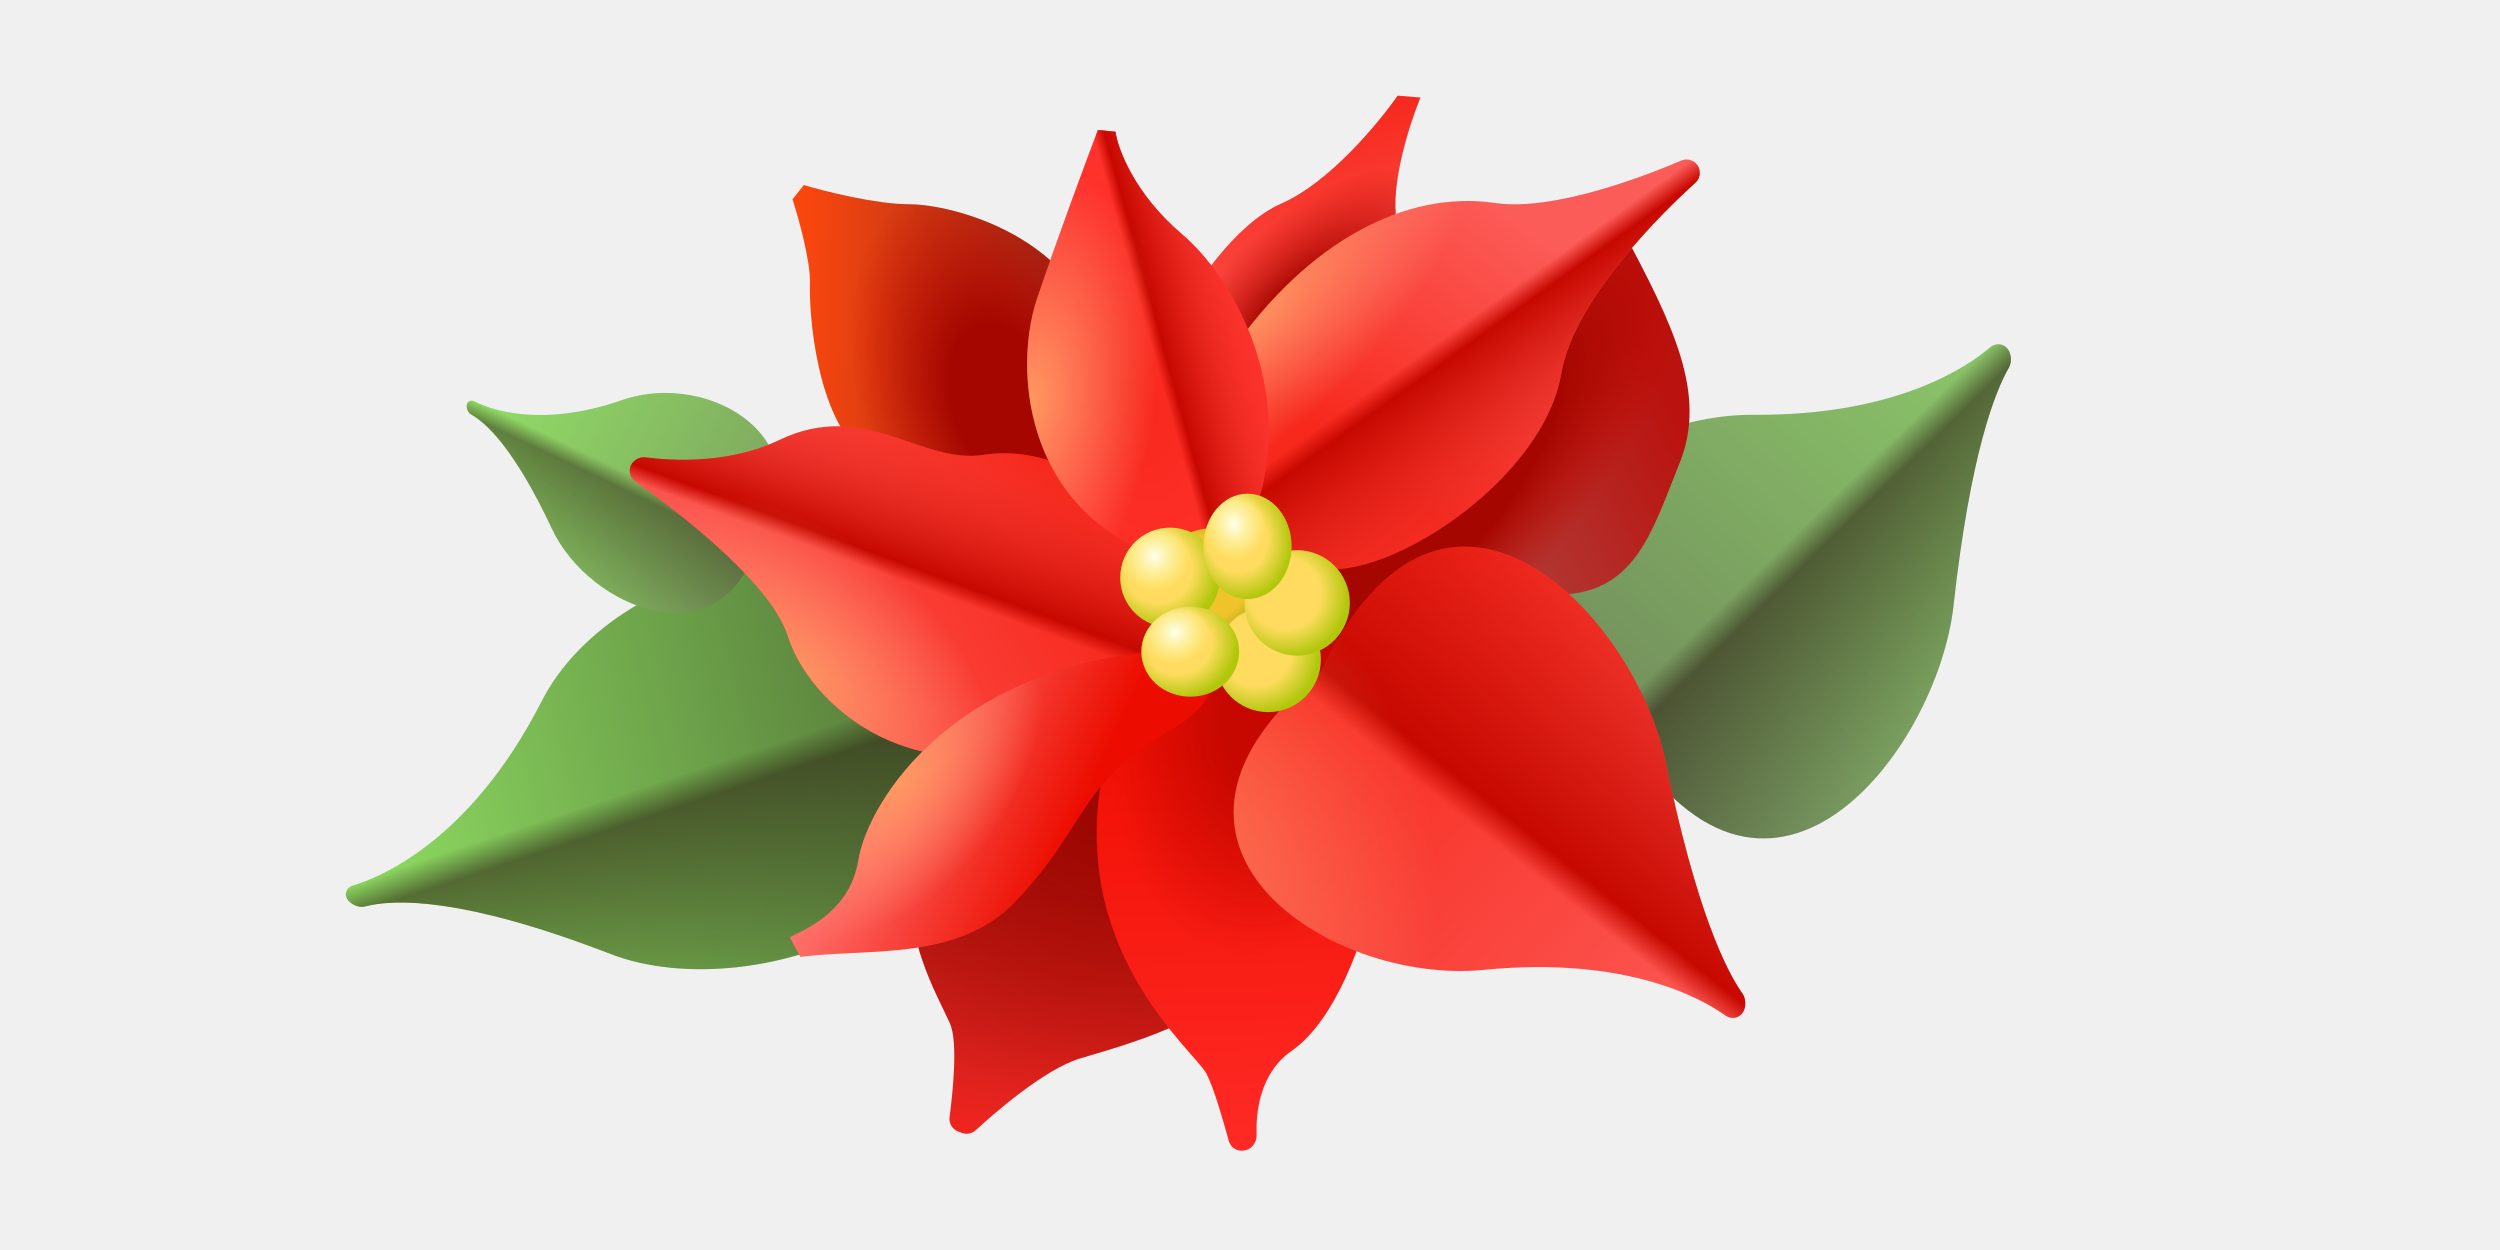
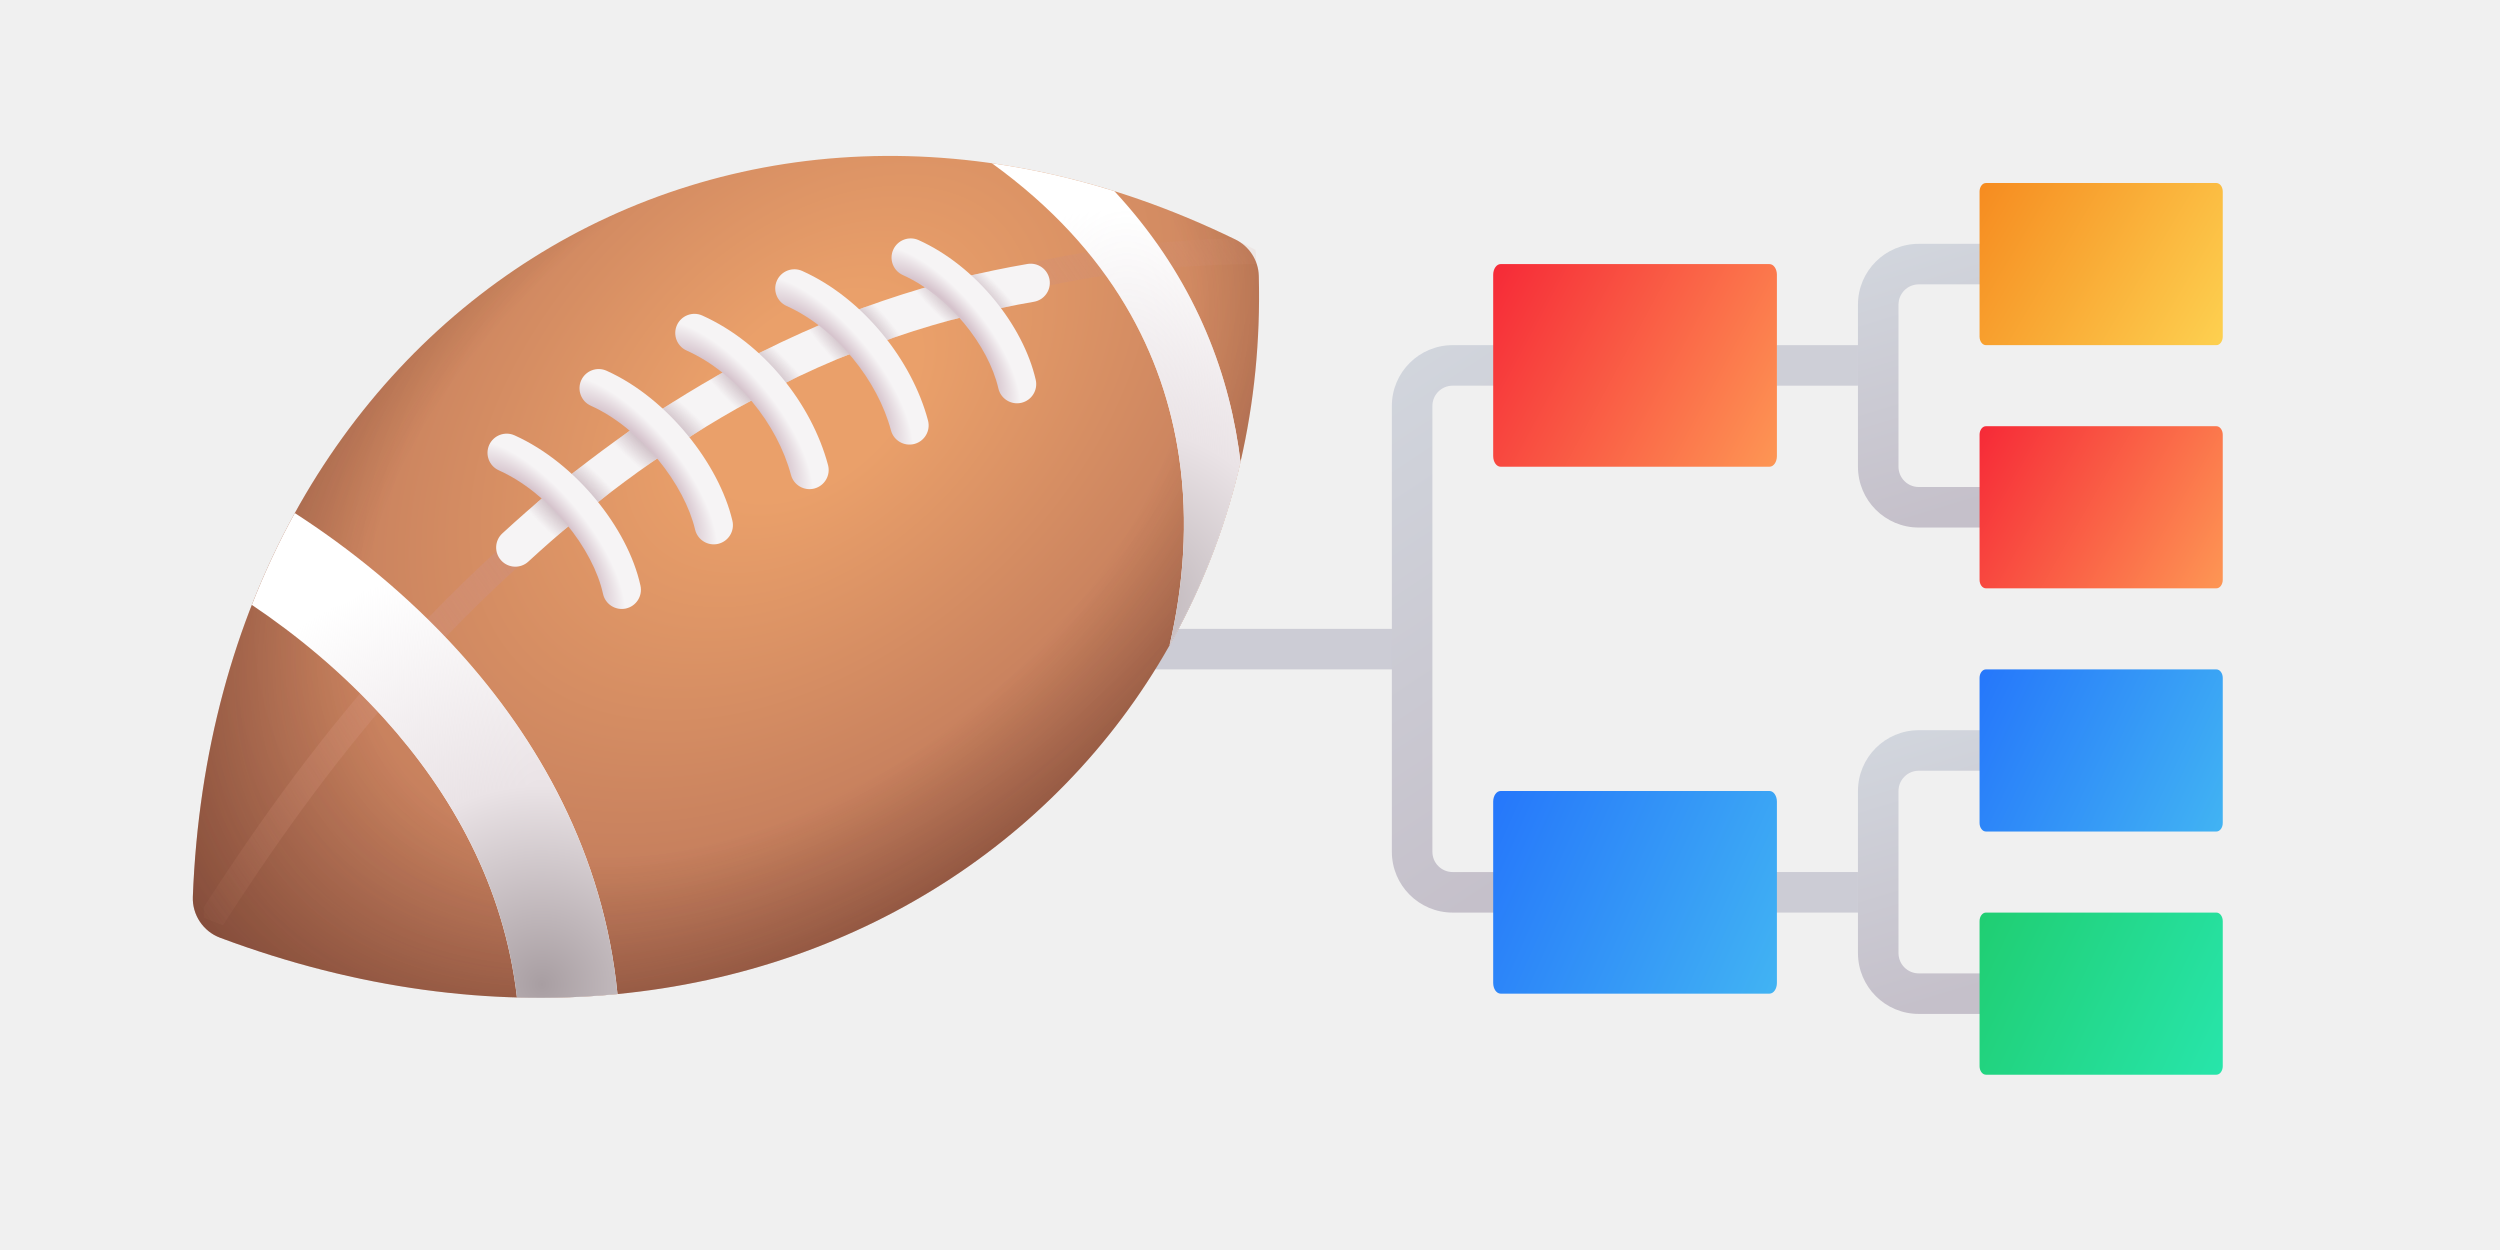
<svg xmlns="http://www.w3.org/2000/svg" viewBox="0 0 240 120" fill="none">
-   <path d="M168.336 39.821C153.294 39.707 133.747 55.357 155.365 69.719C169.451 93.654 185.973 72.235 187.539 58.132C189.161 43.525 191.531 37.59 192.847 35.312C193.234 34.643 193.065 33.574 192.392 33.194C191.955 32.947 191.405 33.028 191.026 33.356C189.053 35.064 182.212 39.926 168.336 39.821Z" fill="url(#paint0_linear_1515_35568)" />
-   <path d="M168.336 39.821C153.294 39.707 133.747 55.357 155.365 69.719C169.451 93.654 185.973 72.235 187.539 58.132C189.161 43.525 191.531 37.59 192.847 35.312C193.234 34.643 193.065 33.574 192.392 33.194C191.955 32.947 191.405 33.028 191.026 33.356C189.053 35.064 182.212 39.926 168.336 39.821Z" fill="url(#paint1_linear_1515_35568)" />
-   <path d="M51.995 67.321C59.255 53.092 86.549 46.915 90 68C99.579 86.894 72.674 97.016 58.619 91.585C44.311 86.055 37.756 86.297 35.016 87.028C34.315 87.215 33.228 86.618 33.203 85.893C33.188 85.487 33.47 85.126 33.861 85.011C36.343 84.281 45.098 80.839 51.995 67.321Z" fill="url(#paint2_linear_1515_35568)" />
-   <path d="M51.995 67.321C59.255 53.092 86.549 46.915 90 68C99.579 86.894 72.674 97.016 58.619 91.585C44.311 86.055 37.756 86.297 35.016 87.028C34.315 87.215 33.228 86.618 33.203 85.893C33.188 85.487 33.47 85.126 33.861 85.011C36.343 84.281 45.098 80.839 51.995 67.321Z" fill="url(#paint3_linear_1515_35568)" />
-   <path d="M59.73 38.401C68.187 35.463 79.481 42.354 72.695 52.219C69.237 63.578 56.57 58.434 52.994 50.783C49.353 42.995 46.608 40.549 45.216 39.782C44.86 39.585 44.652 38.922 44.923 38.619C45.075 38.449 45.329 38.413 45.532 38.518C46.819 39.186 51.695 41.191 59.73 38.401Z" fill="url(#paint4_linear_1515_35568)" />
-   <path d="M59.73 38.401C68.187 35.463 79.481 42.354 72.695 52.219C69.237 63.578 56.57 58.434 52.994 50.783C49.353 42.995 46.608 40.549 45.216 39.782C44.86 39.585 44.652 38.922 44.923 38.619C45.075 38.449 45.329 38.413 45.532 38.518C46.819 39.186 51.695 41.191 59.73 38.401Z" fill="url(#paint5_linear_1515_35568)" />
-   <path d="M161.242 44.45C163.927 37.815 160.61 31.18 155.713 22.017L118.272 52.506L123.802 65.934C130.015 63.986 142.759 56.961 149.078 57.087C156.976 57.245 158.556 51.084 161.242 44.45Z" fill="url(#paint6_linear_1515_35568)" />
-   <path d="M161.242 44.45C163.927 37.815 160.61 31.18 155.713 22.017L118.272 52.506L123.802 65.934C130.015 63.986 142.759 56.961 149.078 57.087C156.976 57.245 158.556 51.084 161.242 44.45Z" fill="url(#paint7_radial_1515_35568)" />
-   <path d="M123.044 19.521C118.492 21.514 114.513 27.673 113.093 30.504L118.668 36.607C124.068 32.939 134.71 24.728 134.079 21.225C133.448 17.723 135.339 11.857 136.363 9.362L134.171 9.181C132.358 11.798 127.596 17.529 123.044 19.521Z" fill="url(#paint8_linear_1515_35568)" />
-   <path d="M123.044 19.521C118.492 21.514 114.513 27.673 113.093 30.504L118.668 36.607C124.068 32.939 134.71 24.728 134.079 21.225C133.448 17.723 135.339 11.857 136.363 9.362L134.171 9.181C132.358 11.798 127.596 17.529 123.044 19.521Z" fill="url(#paint9_radial_1515_35568)" />
-   <path d="M77.754 27.226C77.655 29.835 78.298 40.206 83.077 43.814C90.165 50.663 102.217 54.47 107.257 53.898C107.666 52.093 107.83 42.982 106.019 33.933C103.756 22.621 91.337 19.617 87.302 19.607C84.074 19.599 79.2 18.374 77.167 17.763L76.08 19.131C76.671 20.96 77.832 25.139 77.754 27.226Z" fill="url(#paint10_linear_1515_35568)" />
-   <path d="M77.754 27.226C77.655 29.835 78.298 40.206 83.077 43.814C90.165 50.663 102.217 54.47 107.257 53.898C107.666 52.093 107.83 42.982 106.019 33.933C103.756 22.621 91.337 19.617 87.302 19.607C84.074 19.599 79.2 18.374 77.167 17.763L76.08 19.131C76.671 20.96 77.832 25.139 77.754 27.226Z" fill="url(#paint11_radial_1515_35568)" />
-   <path d="M91.194 98.241C89.9 95.377 86.708 89.937 87.705 84.423L111.284 45.378C118.913 45.166 122.865 73.097 123.757 83.279C124.873 96.008 109.847 99.749 103.692 101.606C100.248 102.645 95.343 106.961 93.674 108.496C93.314 108.826 92.801 108.93 92.344 108.758L91.975 108.618C91.415 108.407 91.079 107.833 91.157 107.239C91.445 105.066 91.997 100.019 91.194 98.241Z" fill="url(#paint12_linear_1515_35568)" />
-   <path d="M91.194 98.241C89.9 95.377 86.708 89.937 87.705 84.423L111.284 45.378C118.913 45.166 122.865 73.097 123.757 83.279C124.873 96.008 109.847 99.749 103.692 101.606C100.248 102.645 95.343 106.961 93.674 108.496C93.314 108.826 92.801 108.93 92.344 108.758L91.975 108.618C91.415 108.407 91.079 107.833 91.157 107.239C91.445 105.066 91.997 100.019 91.194 98.241Z" fill="url(#paint13_radial_1515_35568)" />
-   <path d="M115.816 103.064C114.612 100.813 102.21 91.052 106.001 73.517L119.803 63.2L125.786 58.401L131.265 64.785L131.74 86.191C130.979 89.825 128.365 97.852 123.997 100.881C120.878 103.045 120.56 106.923 120.633 108.964C120.659 109.692 120.141 110.371 119.416 110.451L119.334 110.461C118.708 110.53 118.126 110.13 117.961 109.522C117.489 107.781 116.519 104.378 115.816 103.064Z" fill="url(#paint14_linear_1515_35568)" />
-   <path d="M115.816 103.064C114.612 100.813 102.21 91.052 106.001 73.517L119.803 63.2L125.786 58.401L131.265 64.785L131.74 86.191C130.979 89.825 128.365 97.852 123.997 100.881C120.878 103.045 120.56 106.923 120.633 108.964C120.659 109.692 120.141 110.371 119.416 110.451L119.334 110.461C118.708 110.53 118.126 110.13 117.961 109.522C117.489 107.781 116.519 104.378 115.816 103.064Z" fill="url(#paint15_radial_1515_35568)" />
-   <path d="M94.418 43.66C100.421 42.712 110.058 46.029 111.322 59.773C111.642 63.263 112.333 63.501 102.475 69.568C90.153 77.15 78.147 68.936 75.619 61.037C73.844 55.488 63.492 47.99 60.995 46.245C60.657 46.008 60.454 45.623 60.454 45.21C60.454 44.414 61.191 43.808 61.979 43.909C64.574 44.241 70.03 44.545 74.829 42.238C83.044 38.289 88.415 44.608 94.418 43.66Z" fill="url(#paint16_linear_1515_35568)" />
-   <path d="M94.418 43.66C100.421 42.712 110.058 46.029 111.322 59.773C111.642 63.263 112.333 63.501 102.475 69.568C90.153 77.15 78.147 68.936 75.619 61.037C73.844 55.488 63.492 47.99 60.995 46.245C60.657 46.008 60.454 45.623 60.454 45.21C60.454 44.414 61.191 43.808 61.979 43.909C64.574 44.241 70.03 44.545 74.829 42.238C83.044 38.289 88.415 44.608 94.418 43.66Z" fill="url(#paint17_linear_1515_35568)" />
-   <path d="M94.418 43.66C100.421 42.712 110.058 46.029 111.322 59.773C111.642 63.263 112.333 63.501 102.475 69.568C90.153 77.15 78.147 68.936 75.619 61.037C73.844 55.488 63.492 47.99 60.995 46.245C60.657 46.008 60.454 45.623 60.454 45.21C60.454 44.414 61.191 43.808 61.979 43.909C64.574 44.241 70.03 44.545 74.829 42.238C83.044 38.289 88.415 44.608 94.418 43.66Z" fill="url(#paint18_radial_1515_35568)" />
-   <path d="M82.404 82.573C83.352 76.803 91.892 63.301 113.223 62.388C115.753 63.318 119.082 66.186 112.154 70.214C103.494 75.249 104.369 79.355 97.487 86.547C91.982 92.3 83.484 91.012 76.832 91.857L75.815 89.965C77.916 88.976 81.647 87.189 82.404 82.573Z" fill="url(#paint19_linear_1515_35568)" />
-   <path d="M82.404 82.573C83.352 76.803 91.892 63.301 113.223 62.388C115.753 63.318 119.082 66.186 112.154 70.214C103.494 75.249 104.369 79.355 97.487 86.547C91.982 92.3 83.484 91.012 76.832 91.857L75.815 89.965C77.916 88.976 81.647 87.189 82.404 82.573Z" fill="url(#paint20_radial_1515_35568)" />
-   <path d="M143.549 19.489C135.018 18.226 125.54 23.123 118.115 33.865C111.006 44.608 120.326 50.611 125.224 53.928C130.496 57.499 147.972 46.977 149.868 35.919C151.118 28.623 159.762 20.252 162.753 17.542C163.297 17.05 163.324 16.2 162.806 15.682C162.436 15.312 161.874 15.21 161.393 15.417C158.629 16.603 149.31 20.343 143.549 19.489Z" fill="url(#paint21_linear_1515_35568)" />
-   <path d="M143.549 19.489C135.018 18.226 125.54 23.123 118.115 33.865C111.006 44.608 120.326 50.611 125.224 53.928C130.496 57.499 147.972 46.977 149.868 35.919C151.118 28.623 159.762 20.252 162.753 17.542C163.297 17.05 163.324 16.2 162.806 15.682C162.436 15.312 161.874 15.21 161.393 15.417C158.629 16.603 149.31 20.343 143.549 19.489Z" fill="url(#paint22_linear_1515_35568)" />
-   <path d="M143.549 19.489C135.018 18.226 125.54 23.123 118.115 33.865C111.006 44.608 120.326 50.611 125.224 53.928C130.496 57.499 147.972 46.977 149.868 35.919C151.118 28.623 159.762 20.252 162.753 17.542C163.297 17.05 163.324 16.2 162.806 15.682C162.436 15.312 161.874 15.21 161.393 15.417C158.629 16.603 149.31 20.343 143.549 19.489Z" fill="url(#paint23_radial_1515_35568)" />
-   <path d="M113.479 22.488C119.163 27.307 126.552 41.002 117.7 54.837C98.746 53.006 96.93 36.433 99.56 28.659C101.664 22.44 104.325 15.283 105.393 12.483L107.085 12.646C107.322 14.32 108.932 18.632 113.479 22.488Z" fill="url(#paint24_radial_1515_35568)" />
-   <path d="M113.479 22.488C119.163 27.307 126.552 41.002 117.7 54.837C98.746 53.006 96.93 36.433 99.56 28.659C101.664 22.44 104.325 15.283 105.393 12.483L107.085 12.646C107.322 14.32 108.932 18.632 113.479 22.488Z" fill="url(#paint25_linear_1515_35568)" />
-   <path d="M113.479 22.488C119.163 27.307 126.552 41.002 117.7 54.837C98.746 53.006 96.93 36.433 99.56 28.659C101.664 22.44 104.325 15.283 105.393 12.483L107.085 12.646C107.322 14.32 108.932 18.632 113.479 22.488Z" fill="url(#paint26_radial_1515_35568)" />
-   <path d="M142.442 93.106C127.472 94.589 106.581 80.784 126.802 64.513C138.65 39.395 157.055 59.221 159.898 73.123C162.843 87.521 165.743 93.216 167.261 95.365C167.707 95.996 167.637 97.076 167.001 97.516C166.589 97.801 166.034 97.77 165.626 97.478C163.506 95.957 156.25 91.739 142.442 93.106Z" fill="url(#paint27_linear_1515_35568)" />
-   <path d="M142.442 93.106C127.472 94.589 106.581 80.784 126.802 64.513C138.65 39.395 157.055 59.221 159.898 73.123C162.843 87.521 165.743 93.216 167.261 95.365C167.707 95.996 167.637 97.076 167.001 97.516C166.589 97.801 166.034 97.77 165.626 97.478C163.506 95.957 156.25 91.739 142.442 93.106Z" fill="url(#paint28_linear_1515_35568)" />
-   <path d="M142.442 93.106C127.472 94.589 106.581 80.784 126.802 64.513C138.65 39.395 157.055 59.221 159.898 73.123C162.843 87.521 165.743 93.216 167.261 95.365C167.707 95.996 167.637 97.076 167.001 97.516C166.589 97.801 166.034 97.77 165.626 97.478C163.506 95.957 156.25 91.739 142.442 93.106Z" fill="url(#paint29_radial_1515_35568)" />
-   <path d="M123.994 56.62C123.994 59.915 120.839 62.586 116.947 62.586C113.055 62.586 109.899 59.915 109.899 56.62C109.899 53.325 113.055 50.654 116.947 50.654C120.839 50.654 123.994 53.325 123.994 56.62Z" fill="url(#paint30_radial_1515_35568)" />
-   <path d="M117.124 55.447C117.124 58.093 114.978 60.239 112.332 60.239C109.685 60.239 107.54 58.093 107.54 55.447C107.54 52.8 109.685 50.654 112.332 50.654C114.978 50.654 117.124 52.8 117.124 55.447Z" fill="url(#paint31_radial_1515_35568)" />
-   <path d="M117.124 55.447C117.124 58.093 114.978 60.239 112.332 60.239C109.685 60.239 107.54 58.093 107.54 55.447C107.54 52.8 109.685 50.654 112.332 50.654C114.978 50.654 117.124 52.8 117.124 55.447Z" fill="url(#paint32_radial_1515_35568)" />
-   <path d="M126.803 63.301C126.803 66.097 124.537 68.363 121.741 68.363C118.946 68.363 116.68 66.097 116.68 63.301C116.68 60.506 118.946 58.24 121.741 58.24C124.537 58.24 126.803 60.506 126.803 63.301Z" fill="url(#paint33_radial_1515_35568)" />
-   <path d="M129.583 57.877C129.583 60.673 127.317 62.939 124.522 62.939C121.726 62.939 119.46 60.673 119.46 57.877C119.46 55.082 121.726 52.816 124.522 52.816C127.317 52.816 129.583 55.082 129.583 57.877Z" fill="url(#paint34_radial_1515_35568)" />
-   <path d="M118.96 62.561C118.96 64.947 116.857 66.882 114.263 66.882C111.67 66.882 109.567 64.947 109.567 62.561C109.567 60.174 111.67 58.24 114.263 58.24C116.857 58.24 118.96 60.174 118.96 62.561Z" fill="url(#paint35_radial_1515_35568)" />
-   <path d="M118.96 62.561C118.96 64.947 116.857 66.882 114.263 66.882C111.67 66.882 109.567 64.947 109.567 62.561C109.567 60.174 111.67 58.24 114.263 58.24C116.857 58.24 118.96 60.174 118.96 62.561Z" fill="url(#paint36_radial_1515_35568)" />
-   <path d="M123.994 52.453C123.994 55.248 122.101 57.513 119.765 57.513C117.429 57.513 115.535 55.248 115.535 52.453C115.535 49.658 117.429 47.393 119.765 47.393C122.101 47.393 123.994 49.658 123.994 52.453Z" fill="url(#paint37_radial_1515_35568)" />
-   <path d="M123.994 52.453C123.994 55.248 122.101 57.513 119.765 57.513C117.429 57.513 115.535 55.248 115.535 52.453C115.535 49.658 117.429 47.393 119.765 47.393C122.101 47.393 123.994 49.658 123.994 52.453Z" fill="url(#paint38_radial_1515_35568)" />
+   <path fill-rule="evenodd" clip-rule="evenodd" d="M102.87 60.371L135.564 60.371L135.564 64.262L102.87 64.262L102.87 60.371Z" fill="#CCCCD5" />
+   <path fill-rule="evenodd" clip-rule="evenodd" d="M170.583 33.134L178.365 33.134L178.365 37.025L170.583 37.025L170.583 33.134Z" fill="#CECFD7" />
+   <path fill-rule="evenodd" clip-rule="evenodd" d="M166.692 83.717L178.365 83.717L178.365 87.608L166.692 87.608L166.692 83.717Z" fill="#CCCCD5" />
+   <path fill-rule="evenodd" clip-rule="evenodd" d="M155.019 87.608L139.455 87.608C136.232 87.608 133.618 84.995 133.618 81.772L133.618 38.971C133.618 35.747 136.232 33.134 139.455 33.134L155.019 33.134L155.019 37.025L139.455 37.025C138.381 37.025 137.51 37.896 137.51 38.971L137.51 81.772C137.51 82.846 138.381 83.717 139.455 83.717L155.019 83.717L155.019 87.608Z" fill="url(#paint0_linear_2247_413)" />
+   <path fill-rule="evenodd" clip-rule="evenodd" d="M199.766 50.644L184.202 50.644C180.978 50.644 178.365 48.031 178.365 44.807L178.365 29.243C178.365 26.02 180.978 23.407 184.202 23.407L199.766 23.407L199.766 27.298L184.202 27.298C183.127 27.298 182.256 28.169 182.256 29.243L182.256 44.807C182.256 45.882 183.127 46.753 184.202 46.753L199.766 46.753L199.766 50.644Z" fill="url(#paint1_linear_2247_413)" />
+   <path fill-rule="evenodd" clip-rule="evenodd" d="M199.766 97.336L184.202 97.336C180.978 97.336 178.365 94.723 178.365 91.499L178.365 75.936C178.365 72.712 180.978 70.099 184.202 70.099L199.766 70.099L199.766 73.99L184.202 73.99C183.127 73.99 182.256 74.861 182.256 75.936L182.256 91.499C182.256 92.574 183.127 93.445 184.202 93.445L199.766 93.445L199.766 97.336Z" fill="url(#paint2_linear_2247_413)" />
+   <path d="M213.384 102.354C213.384 102.806 213.11 103.172 212.772 103.172L190.651 103.172C190.312 103.172 190.038 102.806 190.038 102.354L190.038 88.426C190.038 87.975 190.312 87.608 190.651 87.608L212.772 87.608C213.11 87.608 213.384 87.975 213.384 88.426L213.384 102.354Z" fill="url(#paint3_linear_2247_413)" />
+   <path d="M213.384 55.662C213.384 56.114 213.11 56.48 212.772 56.48L190.651 56.48C190.312 56.48 190.038 56.114 190.038 55.662L190.038 41.734C190.038 41.282 190.312 40.916 190.651 40.916L212.772 40.916C213.11 40.916 213.384 41.282 213.384 41.734L213.384 55.662Z" fill="url(#paint4_linear_2247_413)" />
+   <path d="M213.384 79.008C213.384 79.46 213.11 79.826 212.772 79.826L190.651 79.826C190.312 79.826 190.038 79.46 190.038 79.008L190.038 65.08C190.038 64.629 190.312 64.262 190.651 64.262L212.772 64.262C213.11 64.262 213.384 64.629 213.384 65.08L213.384 79.008Z" fill="url(#paint5_linear_2247_413)" />
+   <path d="M213.384 32.316C213.384 32.768 213.11 33.134 212.772 33.134L190.651 33.134C190.312 33.134 190.038 32.768 190.038 32.316L190.038 18.388C190.038 17.936 190.312 17.57 190.651 17.57L212.772 17.57C213.11 17.57 213.384 17.936 213.384 18.388L213.384 32.316Z" fill="url(#paint6_linear_2247_413)" />
+   <path d="M170.583 94.368C170.583 94.933 170.263 95.39 169.869 95.39L144.061 95.39C143.666 95.39 143.346 94.933 143.346 94.368L143.346 76.958C143.346 76.393 143.666 75.935 144.061 75.935L169.869 75.935C170.263 75.935 170.583 76.393 170.583 76.958L170.583 94.368Z" fill="url(#paint7_linear_2247_413)" />
+   <path d="M170.583 43.785C170.583 44.349 170.263 44.807 169.869 44.807L144.061 44.807C143.666 44.807 143.346 44.349 143.346 43.785L143.346 26.375C143.346 25.81 143.666 25.352 144.061 25.352L169.869 25.352C170.263 25.352 170.583 25.81 170.583 26.375L170.583 43.785Z" fill="url(#paint8_linear_2247_413)" />
+   <path d="M120.845 26.476C122.129 76.252 73.975 109.805 21.126 90.021C19.51 89.416 18.448 87.823 18.513 86.1C20.634 30.392 70.047 -0.704 118.595 22.989C119.927 23.639 120.807 24.994 120.845 26.476Z" fill="url(#paint9_radial_2247_413)" />
+   <path d="M120.845 26.476C122.129 76.252 73.975 109.805 21.126 90.021C19.51 89.416 18.448 87.823 18.513 86.1C20.634 30.392 70.047 -0.704 118.595 22.989C119.927 23.639 120.807 24.994 120.845 26.476Z" fill="url(#paint10_radial_2247_413)" />
+   <path fill-rule="evenodd" clip-rule="evenodd" d="M19.575 87.059C27.637 74.631 43.452 51.59 70.41 36.284C90.431 24.918 108.38 23.145 118.352 22.885C119.083 23.241 119.813 23.61 120.543 23.991C120.569 24.442 120.591 24.892 120.608 25.341C111.417 25.415 92.72 26.485 71.641 38.452C44.922 53.622 29.338 76.566 21.395 88.835C20.784 88.6 20.172 88.358 19.56 88.109C19.563 87.758 19.568 87.408 19.575 87.059Z" fill="url(#paint11_linear_2247_413)" />
+   <path fill-rule="evenodd" clip-rule="evenodd" d="M24.175 58.068C25.381 54.99 26.761 52.049 28.302 49.254C33.511 52.612 39.073 57.05 44.038 62.541C51.61 70.917 57.952 81.942 59.279 95.43C56.127 95.736 52.906 95.849 49.627 95.759C48.414 85.055 43.325 76.115 36.893 69C32.88 64.561 28.404 60.905 24.175 58.068Z" fill="white" />
+   <path fill-rule="evenodd" clip-rule="evenodd" d="M24.175 58.068C25.381 54.99 26.761 52.049 28.302 49.254C33.511 52.612 39.073 57.05 44.038 62.541C51.61 70.917 57.952 81.942 59.279 95.43C56.127 95.736 52.906 95.849 49.627 95.759C48.414 85.055 43.325 76.115 36.893 69C32.88 64.561 28.404 60.905 24.175 58.068Z" fill="url(#paint12_radial_2247_413)" />
+   <path fill-rule="evenodd" clip-rule="evenodd" d="M100.757 26.846C100.928 27.848 100.255 28.799 99.253 28.971C91.207 30.347 81.293 33.227 70.689 39.248C63.034 43.593 56.413 48.669 50.719 53.915C49.971 54.604 48.807 54.556 48.118 53.808C47.429 53.06 47.476 51.896 48.224 51.207C54.093 45.799 60.939 40.549 68.871 36.046C79.902 29.783 90.234 26.778 98.632 25.341C99.634 25.17 100.585 25.843 100.757 26.846Z" fill="#F6F4F5" />
+   <path fill-rule="evenodd" clip-rule="evenodd" d="M100.757 26.846C100.928 27.848 100.255 28.799 99.253 28.971C91.207 30.347 81.293 33.227 70.689 39.248C63.034 43.593 56.413 48.669 50.719 53.915C49.971 54.604 48.807 54.556 48.118 53.808C47.429 53.06 47.476 51.896 48.224 51.207C54.093 45.799 60.939 40.549 68.871 36.046C79.902 29.783 90.234 26.778 98.632 25.341C99.634 25.17 100.585 25.843 100.757 26.846Z" fill="url(#paint13_radial_2247_413)" />
+   <path fill-rule="evenodd" clip-rule="evenodd" d="M100.757 26.846C100.928 27.848 100.255 28.799 99.253 28.971C91.207 30.347 81.293 33.227 70.689 39.248C63.034 43.593 56.413 48.669 50.719 53.915C49.971 54.604 48.807 54.556 48.118 53.808C47.429 53.06 47.476 51.896 48.224 51.207C54.093 45.799 60.939 40.549 68.871 36.046C79.902 29.783 90.234 26.778 98.632 25.341C99.634 25.17 100.585 25.843 100.757 26.846Z" fill="url(#paint14_radial_2247_413)" />
+   <path fill-rule="evenodd" clip-rule="evenodd" d="M100.757 26.846C100.928 27.848 100.255 28.799 99.253 28.971C91.207 30.347 81.293 33.227 70.689 39.248C63.034 43.593 56.413 48.669 50.719 53.915C49.971 54.604 48.807 54.556 48.118 53.808C47.429 53.06 47.476 51.896 48.224 51.207C54.093 45.799 60.939 40.549 68.871 36.046C79.902 29.783 90.234 26.778 98.632 25.341C99.634 25.17 100.585 25.843 100.757 26.846Z" fill="url(#paint15_radial_2247_413)" />
+   <path fill-rule="evenodd" clip-rule="evenodd" d="M100.757 26.846C100.928 27.848 100.255 28.799 99.253 28.971C91.207 30.347 81.293 33.227 70.689 39.248C63.034 43.593 56.413 48.669 50.719 53.915C49.971 54.604 48.807 54.556 48.118 53.808C47.429 53.06 47.476 51.896 48.224 51.207C54.093 45.799 60.939 40.549 68.871 36.046C79.902 29.783 90.234 26.778 98.632 25.341C99.634 25.17 100.585 25.843 100.757 26.846Z" fill="url(#paint16_radial_2247_413)" />
+   <path fill-rule="evenodd" clip-rule="evenodd" d="M100.757 26.846C100.928 27.848 100.255 28.799 99.253 28.971C91.207 30.347 81.293 33.227 70.689 39.248C63.034 43.593 56.413 48.669 50.719 53.915C49.971 54.604 48.807 54.556 48.118 53.808C47.429 53.06 47.476 51.896 48.224 51.207C54.093 45.799 60.939 40.549 68.871 36.046C79.902 29.783 90.234 26.778 98.632 25.341C99.634 25.17 100.585 25.843 100.757 26.846Z" fill="url(#paint17_radial_2247_413)" />
+   <path fill-rule="evenodd" clip-rule="evenodd" d="M46.962 42.717C47.379 41.79 48.469 41.376 49.396 41.793C52.377 43.133 55.085 45.384 57.186 47.925C59.281 50.46 60.871 53.406 61.486 56.227C61.703 57.221 61.073 58.201 60.08 58.418C59.086 58.635 58.105 58.005 57.889 57.011C57.429 54.902 56.17 52.477 54.348 50.271C52.531 48.073 50.254 46.215 47.886 45.151C46.959 44.734 46.545 43.645 46.962 42.717Z" fill="url(#paint18_radial_2247_413)" />
+   <path fill-rule="evenodd" clip-rule="evenodd" d="M55.794 36.515C56.211 35.588 57.301 35.174 58.228 35.591C61.217 36.935 63.91 39.21 65.999 41.757C68.082 44.298 69.664 47.233 70.312 49.997C70.544 50.987 69.929 51.978 68.939 52.21C67.95 52.442 66.959 51.827 66.727 50.837C66.237 48.746 64.969 46.309 63.151 44.092C61.338 41.88 59.077 40.01 56.718 38.95C55.791 38.533 55.377 37.443 55.794 36.515Z" fill="url(#paint19_radial_2247_413)" />
+   <path fill-rule="evenodd" clip-rule="evenodd" d="M64.986 31.215C65.403 30.288 66.493 29.874 67.42 30.291C73.306 32.937 77.918 38.767 79.49 44.641C79.753 45.623 79.169 46.632 78.187 46.895C77.205 47.158 76.196 46.575 75.933 45.593C74.627 40.714 70.719 35.811 65.91 33.649C64.983 33.232 64.569 32.142 64.986 31.215Z" fill="url(#paint20_radial_2247_413)" />
+   <path fill-rule="evenodd" clip-rule="evenodd" d="M74.584 26.938C75.001 26.01 76.091 25.596 77.018 26.013C82.909 28.661 87.578 34.656 89.089 40.368C89.349 41.351 88.763 42.359 87.78 42.619C86.797 42.879 85.79 42.293 85.53 41.31C84.281 36.591 80.313 31.532 75.508 29.372C74.581 28.955 74.167 27.865 74.584 26.938Z" fill="url(#paint21_radial_2247_413)" />
+   <path fill-rule="evenodd" clip-rule="evenodd" d="M85.75 23.973C86.167 23.046 87.256 22.632 88.184 23.049C93.639 25.501 98.217 31.188 99.43 36.464C99.658 37.455 99.039 38.443 98.048 38.67C97.057 38.898 96.07 38.28 95.842 37.289C94.893 33.161 91.101 28.397 86.674 26.407C85.747 25.99 85.333 24.9 85.75 23.973Z" fill="url(#paint22_radial_2247_413)" />
+   <path fill-rule="evenodd" clip-rule="evenodd" d="M119.086 44.346C119.031 43.882 118.968 43.417 118.899 42.952C117.638 34.502 114.053 25.974 106.985 18.352C103.036 17.116 99.106 16.228 95.223 15.674C106.802 24.039 111.743 34.154 113.183 43.804C114.128 50.139 113.579 56.384 112.277 61.947C115.322 56.555 117.632 50.654 119.086 44.346Z" fill="white" />
+   <path fill-rule="evenodd" clip-rule="evenodd" d="M119.086 44.346C119.031 43.882 118.968 43.417 118.899 42.952C117.638 34.502 114.053 25.974 106.985 18.352C103.036 17.116 99.106 16.228 95.223 15.674C106.802 24.039 111.743 34.154 113.183 43.804C114.128 50.139 113.579 56.384 112.277 61.947C115.322 56.555 117.632 50.654 119.086 44.346Z" fill="url(#paint23_radial_2247_413)" />
  <defs>
-     <linearGradient id="paint0_linear_1515_35568" x1="155.996" y1="73.152" x2="193.518" y2="30.697" gradientUnits="userSpaceOnUse">
-       <stop stop-color="#728D5C" />
-       <stop offset="1" stop-color="#8DCA6A" />
+     <linearGradient id="paint0_linear_2247_413" x1="146.162" y1="83.999" x2="114.115" y2="35.468" gradientUnits="userSpaceOnUse">
+       <stop stop-color="#C5C0CA" />
+       <stop offset="1" stop-color="#D4DAE1" />
    </linearGradient>
-     <linearGradient id="paint1_linear_1515_35568" x1="169.639" y1="53.955" x2="185.173" y2="69.895" gradientUnits="userSpaceOnUse">
-       <stop stop-color="#312917" stop-opacity="0" />
-       <stop offset="0.122" stop-color="#312917" stop-opacity="0.6" />
-       <stop offset="1" stop-color="#312917" stop-opacity="0" />
+     <linearGradient id="paint1_linear_2247_413" x1="190.909" y1="47.93" x2="181.939" y2="18.498" gradientUnits="userSpaceOnUse">
+       <stop stop-color="#C5C0CA" />
+       <stop offset="1" stop-color="#D4DAE1" />
    </linearGradient>
-     <linearGradient id="paint2_linear_1515_35568" x1="88.683" y1="71.372" x2="30.306" y2="85.933" gradientUnits="userSpaceOnUse">
-       <stop stop-color="#577C3A" />
-       <stop offset="1" stop-color="#93E465" />
+     <linearGradient id="paint2_linear_2247_413" x1="190.909" y1="94.623" x2="181.939" y2="65.19" gradientUnits="userSpaceOnUse">
+       <stop stop-color="#C5C0CA" />
+       <stop offset="1" stop-color="#D4DAE1" />
    </linearGradient>
-     <linearGradient id="paint3_linear_1515_35568" x1="63.913" y1="74.825" x2="71.326" y2="97.267" gradientUnits="userSpaceOnUse">
-       <stop stop-color="#312917" stop-opacity="0" />
-       <stop offset="0.122" stop-color="#312917" stop-opacity="0.6" />
-       <stop offset="1" stop-color="#312917" stop-opacity="0" />
+     <linearGradient id="paint3_linear_2247_413" x1="221.537" y1="107.866" x2="175.457" y2="85.858" gradientUnits="userSpaceOnUse">
+       <stop stop-color="#2AEDBE" />
+       <stop offset="1" stop-color="#1CC255" />
    </linearGradient>
-     <linearGradient id="paint4_linear_1515_35568" x1="72.995" y1="54.275" x2="43.736" y2="37.511" gradientUnits="userSpaceOnUse">
-       <stop stop-color="#7DA35E" />
-       <stop offset="1" stop-color="#93E267" />
+     <linearGradient id="paint4_linear_2247_413" x1="214.496" y1="57.915" x2="185.38" y2="41.097" gradientUnits="userSpaceOnUse">
+       <stop stop-color="#FE9D56" />
+       <stop offset="1" stop-color="#F51A33" />
    </linearGradient>
-     <linearGradient id="paint5_linear_1515_35568" x1="61.638" y1="46.06" x2="55.927" y2="58.012" gradientUnits="userSpaceOnUse">
-       <stop stop-color="#312917" stop-opacity="0" />
-       <stop offset="0.122" stop-color="#312917" stop-opacity="0.5" />
-       <stop offset="1" stop-color="#312917" stop-opacity="0" />
+     <linearGradient id="paint5_linear_2247_413" x1="221.537" y1="84.52" x2="175.457" y2="62.512" gradientUnits="userSpaceOnUse">
+       <stop stop-color="#4BC8F0" />
+       <stop offset="1" stop-color="#1758FF" />
    </linearGradient>
-     <linearGradient id="paint6_linear_1515_35568" x1="129.331" y1="55.982" x2="160.294" y2="39.078" gradientUnits="userSpaceOnUse">
-       <stop stop-color="#AA544F" />
-       <stop offset="1" stop-color="#BA130F" />
+     <linearGradient id="paint6_linear_2247_413" x1="216.248" y1="35.16" x2="186.258" y2="17.299" gradientUnits="userSpaceOnUse">
+       <stop stop-color="#FED956" />
+       <stop offset="1" stop-color="#F5831A" />
    </linearGradient>
-     <radialGradient id="paint7_radial_1515_35568" cx="0" cy="0" r="1" gradientUnits="userSpaceOnUse" gradientTransform="translate(136.756 48.8728) rotate(-49.3077) scale(43.1283 13.3517)">
-       <stop offset="0.443" stop-color="#A50700" />
-       <stop offset="0.918" stop-color="#C60800" stop-opacity="0" />
+     <linearGradient id="paint7_linear_2247_413" x1="180.095" y1="101.257" x2="125.016" y2="76.705" gradientUnits="userSpaceOnUse">
+       <stop stop-color="#4BC8F0" />
+       <stop offset="1" stop-color="#1758FF" />
+     </linearGradient>
+     <linearGradient id="paint8_linear_2247_413" x1="171.88" y1="46.601" x2="136.779" y2="27.678" gradientUnits="userSpaceOnUse">
+       <stop stop-color="#FE9D56" />
+       <stop offset="1" stop-color="#F51A33" />
+     </linearGradient>
+     <radialGradient id="paint9_radial_2247_413" cx="0" cy="0" r="1" gradientUnits="userSpaceOnUse" gradientTransform="translate(77.8375 38.0694) rotate(138.653) scale(96.63 61.9144)">
+       <stop offset="0.125" stop-color="#EAA06A" />
+       <stop offset="0.911" stop-color="#AB6754" />
    </radialGradient>
-     <linearGradient id="paint8_linear_1515_35568" x1="122.573" y1="12.58" x2="128.75" y2="33.652" gradientUnits="userSpaceOnUse">
-       <stop stop-color="#F7281C" />
-       <stop offset="1" stop-color="#FC5C58" />
+     <radialGradient id="paint10_radial_2247_413" cx="0" cy="0" r="1" gradientUnits="userSpaceOnUse" gradientTransform="translate(74.5161 45.7994) rotate(140.974) scale(89.1031 57.0886)">
+       <stop offset="0.51" stop-color="#2C0D05" stop-opacity="0" />
+       <stop offset="0.911" stop-color="#2C0D05" stop-opacity="0.5" />
+     </radialGradient>
+     <linearGradient id="paint11_linear_2247_413" x1="123.626" y1="18.317" x2="18.285" y2="90.87" gradientUnits="userSpaceOnUse">
+       <stop stop-color="#D18F77" stop-opacity="0" />
+       <stop offset="0.478" stop-color="#D18F77" />
+       <stop offset="1" stop-color="#D18F77" stop-opacity="0" />
    </linearGradient>
-     <radialGradient id="paint9_radial_1515_35568" cx="0" cy="0" r="1" gradientUnits="userSpaceOnUse" gradientTransform="translate(124.642 30.5479) rotate(-45.6366) scale(20.1082 9.37273)">
-       <stop offset="0.278" stop-color="#A50700" />
-       <stop offset="0.918" stop-color="#C60800" stop-opacity="0" />
+     <radialGradient id="paint12_radial_2247_413" cx="0" cy="0" r="1" gradientUnits="userSpaceOnUse" gradientTransform="translate(51.9717 94.6114) rotate(-115.508) scale(41.5935 41.3436)">
+       <stop stop-color="#A89EA2" />
+       <stop offset="0.462" stop-color="#EAE3E6" />
+       <stop offset="1" stop-color="#EAE3E6" stop-opacity="0" />
    </radialGradient>
-     <linearGradient id="paint10_linear_1515_35568" x1="108.987" y1="29.324" x2="76.675" y2="28.725" gradientUnits="userSpaceOnUse">
-       <stop stop-color="#7B221D" />
-       <stop offset="1" stop-color="#FB470E" />
-     </linearGradient>
-     <radialGradient id="paint11_radial_1515_35568" cx="0" cy="0" r="1" gradientUnits="userSpaceOnUse" gradientTransform="translate(96.5695 38.9435) rotate(-109.494) scale(24.5859 14.8894)">
-       <stop offset="0.335" stop-color="#A50700" />
-       <stop offset="0.918" stop-color="#C60800" stop-opacity="0" />
+     <radialGradient id="paint13_radial_2247_413" cx="0" cy="0" r="1" gradientUnits="userSpaceOnUse" gradientTransform="translate(92.5254 28.4377) rotate(42.7121) scale(9.15267 3.04601)">
+       <stop offset="0.4" stop-color="#CDBDC4" />
+       <stop offset="1" stop-color="#CDBDC4" stop-opacity="0" />
    </radialGradient>
-     <linearGradient id="paint12_linear_1515_35568" x1="109.471" y1="71.321" x2="105.239" y2="109.259" gradientUnits="userSpaceOnUse">
-       <stop stop-color="#6B130E" />
-       <stop offset="1" stop-color="#EE241F" />
-     </linearGradient>
-     <radialGradient id="paint13_radial_1515_35568" cx="0" cy="0" r="1" gradientUnits="userSpaceOnUse" gradientTransform="translate(105.816 77.2728) rotate(114.641) scale(38.1762 40.1983)">
-       <stop offset="0.065" stop-color="#9D0701" />
-       <stop offset="0.748" stop-color="#C60800" stop-opacity="0" />
+     <radialGradient id="paint14_radial_2247_413" cx="0" cy="0" r="1" gradientUnits="userSpaceOnUse" gradientTransform="translate(82.1424 32.0541) rotate(47.7237) scale(9.86085 3.28169)">
+       <stop offset="0.4" stop-color="#CDBDC4" />
+       <stop offset="1" stop-color="#CDBDC4" stop-opacity="0" />
    </radialGradient>
-     <linearGradient id="paint14_linear_1515_35568" x1="120.956" y1="67.84" x2="122.381" y2="110.121" gradientUnits="userSpaceOnUse">
-       <stop stop-color="#F00D00" />
-       <stop offset="1" stop-color="#FF2A25" />
-     </linearGradient>
-     <radialGradient id="paint15_radial_1515_35568" cx="0" cy="0" r="1" gradientUnits="userSpaceOnUse" gradientTransform="translate(123.084 66.9675) rotate(102.137) scale(49.0323 31.0212)">
-       <stop offset="0.175" stop-color="#C60800" />
-       <stop offset="0.513" stop-color="#C60800" stop-opacity="0" />
+     <radialGradient id="paint15_radial_2247_413" cx="0" cy="0" r="1" gradientUnits="userSpaceOnUse" gradientTransform="translate(72.6274 36.4192) rotate(44.4868) scale(10.8015 3.37318)">
+       <stop offset="0.4" stop-color="#CDBDC4" />
+       <stop offset="1" stop-color="#CDBDC4" stop-opacity="0" />
    </radialGradient>
-     <linearGradient id="paint16_linear_1515_35568" x1="103.107" y1="51.084" x2="67.878" y2="69.883" gradientUnits="userSpaceOnUse">
-       <stop stop-color="#F7281C" />
-       <stop offset="1" stop-color="#FC5C58" />
-     </linearGradient>
-     <linearGradient id="paint17_linear_1515_35568" x1="93.312" y1="58.193" x2="98.841" y2="43.186" gradientUnits="userSpaceOnUse">
-       <stop stop-color="#C60800" stop-opacity="0" />
-       <stop offset="0.098" stop-color="#C60800" />
-       <stop offset="1" stop-color="#FA433B" stop-opacity="0" />
-     </linearGradient>
-     <radialGradient id="paint18_radial_1515_35568" cx="0" cy="0" r="1" gradientUnits="userSpaceOnUse" gradientTransform="translate(75.3539 64.8283) rotate(-54.0193) scale(14.2511 22.9726)">
-       <stop stop-color="#FF9960" />
-       <stop offset="1" stop-color="#FF9F80" stop-opacity="0" />
-       <stop offset="1" stop-color="#FF9960" stop-opacity="0" />
+     <radialGradient id="paint16_radial_2247_413" cx="0" cy="0" r="1" gradientUnits="userSpaceOnUse" gradientTransform="translate(63.24 41.6532) rotate(41.4222) scale(11.8076 3.68736)">
+       <stop offset="0.4" stop-color="#CDBDC4" />
+       <stop offset="1" stop-color="#CDBDC4" stop-opacity="0" />
    </radialGradient>
-     <linearGradient id="paint19_linear_1515_35568" x1="103.947" y1="77.273" x2="86.096" y2="69.094" gradientUnits="userSpaceOnUse">
-       <stop stop-color="#EC0D00" />
-       <stop offset="1" stop-color="#FF6F6B" />
-     </linearGradient>
-     <radialGradient id="paint20_radial_1515_35568" cx="0" cy="0" r="1" gradientUnits="userSpaceOnUse" gradientTransform="translate(86.2541 74.7808) rotate(-51.8144) scale(17.8875 10.4526)">
-       <stop stop-color="#FF9960" />
-       <stop offset="1" stop-color="#FF9F80" stop-opacity="0" />
-       <stop offset="1" stop-color="#FF9960" stop-opacity="0" />
+     <radialGradient id="paint17_radial_2247_413" cx="0" cy="0" r="1" gradientUnits="userSpaceOnUse" gradientTransform="translate(54.8788 48.1421) rotate(44.3708) scale(11.6565 3.64018)">
+       <stop offset="0.4" stop-color="#CDBDC4" />
+       <stop offset="1" stop-color="#CDBDC4" stop-opacity="0" />
    </radialGradient>
-     <linearGradient id="paint21_linear_1515_35568" x1="135.808" y1="48.399" x2="152.523" y2="25.761" gradientUnits="userSpaceOnUse">
-       <stop stop-color="#F7281C" />
-       <stop offset="1" stop-color="#FC5C58" />
-     </linearGradient>
-     <linearGradient id="paint22_linear_1515_35568" x1="143.391" y1="28.968" x2="155.081" y2="45.239" gradientUnits="userSpaceOnUse">
-       <stop stop-color="#C60800" stop-opacity="0" />
-       <stop offset="0.098" stop-color="#C60800" />
-       <stop offset="1" stop-color="#FA433B" stop-opacity="0" />
-     </linearGradient>
-     <radialGradient id="paint23_radial_1515_35568" cx="0" cy="0" r="1" gradientUnits="userSpaceOnUse" gradientTransform="translate(119.587 30.0738) rotate(-43.134) scale(27.4957 11.488)">
-       <stop stop-color="#FF9960" />
-       <stop offset="1" stop-color="#FF9F80" stop-opacity="0" />
-       <stop offset="1" stop-color="#FF9960" stop-opacity="0" />
+     <radialGradient id="paint18_radial_2247_413" cx="0" cy="0" r="1" gradientUnits="userSpaceOnUse" gradientTransform="translate(51.4622 52.023) rotate(50.3476) scale(12.0291 5.04814)">
+       <stop offset="0.671" stop-color="#D6C4CD" />
+       <stop offset="1" stop-color="#F6F4F5" />
    </radialGradient>
-     <radialGradient id="paint24_radial_1515_35568" cx="0" cy="0" r="1" gradientUnits="userSpaceOnUse" gradientTransform="translate(108.438 37.5443) rotate(75.2915) scale(24.0984 14.0679)">
-       <stop stop-color="#F7281C" />
-       <stop offset="1" stop-color="#FF322D" />
+     <radialGradient id="paint19_radial_2247_413" cx="0" cy="0" r="1" gradientUnits="userSpaceOnUse" gradientTransform="translate(60.2941 45.8211) rotate(50.3476) scale(12.0291 5.04814)">
+       <stop offset="0.671" stop-color="#D6C4CD" />
+       <stop offset="1" stop-color="#F6F4F5" />
    </radialGradient>
-     <linearGradient id="paint25_linear_1515_35568" x1="110.648" y1="33.573" x2="121.407" y2="30.598" gradientUnits="userSpaceOnUse">
-       <stop stop-color="#C60800" stop-opacity="0" />
-       <stop offset="0.098" stop-color="#C60800" />
-       <stop offset="1" stop-color="#FA433B" stop-opacity="0" />
-     </linearGradient>
-     <radialGradient id="paint26_radial_1515_35568" cx="0" cy="0" r="1" gradientUnits="userSpaceOnUse" gradientTransform="translate(98.734 38.7623) rotate(-81.2538) scale(22.8562 12.1062)">
-       <stop stop-color="#FF9960" />
-       <stop offset="1" stop-color="#FF9F80" stop-opacity="0" />
-       <stop offset="1" stop-color="#FF9960" stop-opacity="0" />
+     <radialGradient id="paint20_radial_2247_413" cx="0" cy="0" r="1" gradientUnits="userSpaceOnUse" gradientTransform="translate(69.486 40.5206) rotate(50.3476) scale(12.0291 5.04814)">
+       <stop offset="0.671" stop-color="#D6C4CD" />
+       <stop offset="1" stop-color="#F6F4F5" />
    </radialGradient>
-     <linearGradient id="paint27_linear_1515_35568" x1="127.118" y1="61.037" x2="168.35" y2="99.899" gradientUnits="userSpaceOnUse">
-       <stop stop-color="#F7281C" />
-       <stop offset="1" stop-color="#FC5C58" />
-     </linearGradient>
-     <linearGradient id="paint28_linear_1515_35568" x1="142.126" y1="79.836" x2="159.819" y2="57.562" gradientUnits="userSpaceOnUse">
-       <stop stop-color="#C60800" stop-opacity="0" />
-       <stop offset="0.098" stop-color="#C60800" />
-       <stop offset="1" stop-color="#C60800" stop-opacity="0" />
-     </linearGradient>
-     <radialGradient id="paint29_radial_1515_35568" cx="0" cy="0" r="1" gradientUnits="userSpaceOnUse" gradientTransform="translate(100.945 85.5235) rotate(-9.58295) scale(37.0087 37.0086)">
-       <stop stop-color="#FF9960" />
-       <stop offset="1" stop-color="#FF9F80" stop-opacity="0" />
-       <stop offset="1" stop-color="#FF9960" stop-opacity="0" />
+     <radialGradient id="paint21_radial_2247_413" cx="0" cy="0" r="1" gradientUnits="userSpaceOnUse" gradientTransform="translate(79.0841 36.2433) rotate(50.3476) scale(12.0291 5.04814)">
+       <stop offset="0.671" stop-color="#D6C4CD" />
+       <stop offset="1" stop-color="#F6F4F5" />
    </radialGradient>
-     <radialGradient id="paint30_radial_1515_35568" cx="0" cy="0" r="1" gradientUnits="userSpaceOnUse" gradientTransform="translate(115.305 55.5775) rotate(76.8137) scale(7.19813 8.3775)">
-       <stop offset="0.562" stop-color="#EFC42B" />
-       <stop offset="1" stop-color="#899814" />
+     <radialGradient id="paint22_radial_2247_413" cx="0" cy="0" r="1" gradientUnits="userSpaceOnUse" gradientTransform="translate(90.0354 32.6292) rotate(50.3477) scale(11.1155 4.66474)">
+       <stop offset="0.671" stop-color="#D6C4CD" />
+       <stop offset="1" stop-color="#F6F4F5" />
    </radialGradient>
-     <radialGradient id="paint31_radial_1515_35568" cx="0" cy="0" r="1" gradientUnits="userSpaceOnUse" gradientTransform="translate(111.215 54.6091) rotate(78.7813) scale(5.73937)">
-       <stop offset="0.562" stop-color="#FFDC5F" />
-       <stop offset="1" stop-color="#B2C70C" />
-     </radialGradient>
-     <radialGradient id="paint32_radial_1515_35568" cx="0" cy="0" r="1" gradientUnits="userSpaceOnUse" gradientTransform="translate(110.861 53.4061) rotate(75.3667) scale(3.34979 3.38855)">
-       <stop stop-color="#FEFFED" />
-       <stop offset="1" stop-color="#F9FFB4" stop-opacity="0" />
-     </radialGradient>
-     <radialGradient id="paint33_radial_1515_35568" cx="0" cy="0" r="1" gradientUnits="userSpaceOnUse" gradientTransform="translate(120.562 62.4168) rotate(78.7813) scale(6.06197)">
-       <stop offset="0.562" stop-color="#FFDC5F" />
-       <stop offset="1" stop-color="#B2C70C" />
-     </radialGradient>
-     <radialGradient id="paint34_radial_1515_35568" cx="0" cy="0" r="1" gradientUnits="userSpaceOnUse" gradientTransform="translate(123.342 56.993) rotate(78.7813) scale(6.06197)">
-       <stop offset="0.562" stop-color="#FFDC5F" />
-       <stop offset="1" stop-color="#B2C70C" />
-     </radialGradient>
-     <radialGradient id="paint35_radial_1515_35568" cx="0" cy="0" r="1" gradientUnits="userSpaceOnUse" gradientTransform="translate(113.169 61.8058) rotate(77.8346) scale(5.19293 5.6056)">
-       <stop offset="0.562" stop-color="#FFDC5F" />
-       <stop offset="1" stop-color="#B2C70C" />
-     </radialGradient>
-     <radialGradient id="paint36_radial_1515_35568" cx="0" cy="0" r="1" gradientUnits="userSpaceOnUse" gradientTransform="translate(112.822 60.7211) rotate(74.1569) scale(3.03794 3.30186)">
-       <stop stop-color="#FEFFED" />
-       <stop offset="1" stop-color="#F9FFB4" stop-opacity="0" />
-     </radialGradient>
-     <radialGradient id="paint37_radial_1515_35568" cx="0" cy="0" r="1" gradientUnits="userSpaceOnUse" gradientTransform="translate(118.779 51.5688) rotate(80.5864) scale(6.02545 5.09468)">
-       <stop offset="0.562" stop-color="#FFDC5F" />
-       <stop offset="1" stop-color="#B2C70C" />
-     </radialGradient>
-     <radialGradient id="paint38_radial_1515_35568" cx="0" cy="0" r="1" gradientUnits="userSpaceOnUse" gradientTransform="translate(118.467 50.2987) rotate(77.6883) scale(3.50282 3.0199)">
-       <stop stop-color="#FEFFED" />
-       <stop offset="1" stop-color="#F9FFB4" stop-opacity="0" />
+     <radialGradient id="paint23_radial_2247_413" cx="0" cy="0" r="1" gradientUnits="userSpaceOnUse" gradientTransform="translate(108.774 58.057) rotate(-103.69) scale(37.9615 36.565)">
+       <stop stop-color="#BCB3B7" />
+       <stop offset="0.446" stop-color="#EAE3E6" />
+       <stop offset="1" stop-color="#EAE3E6" stop-opacity="0" />
    </radialGradient>
  </defs>
</svg>
